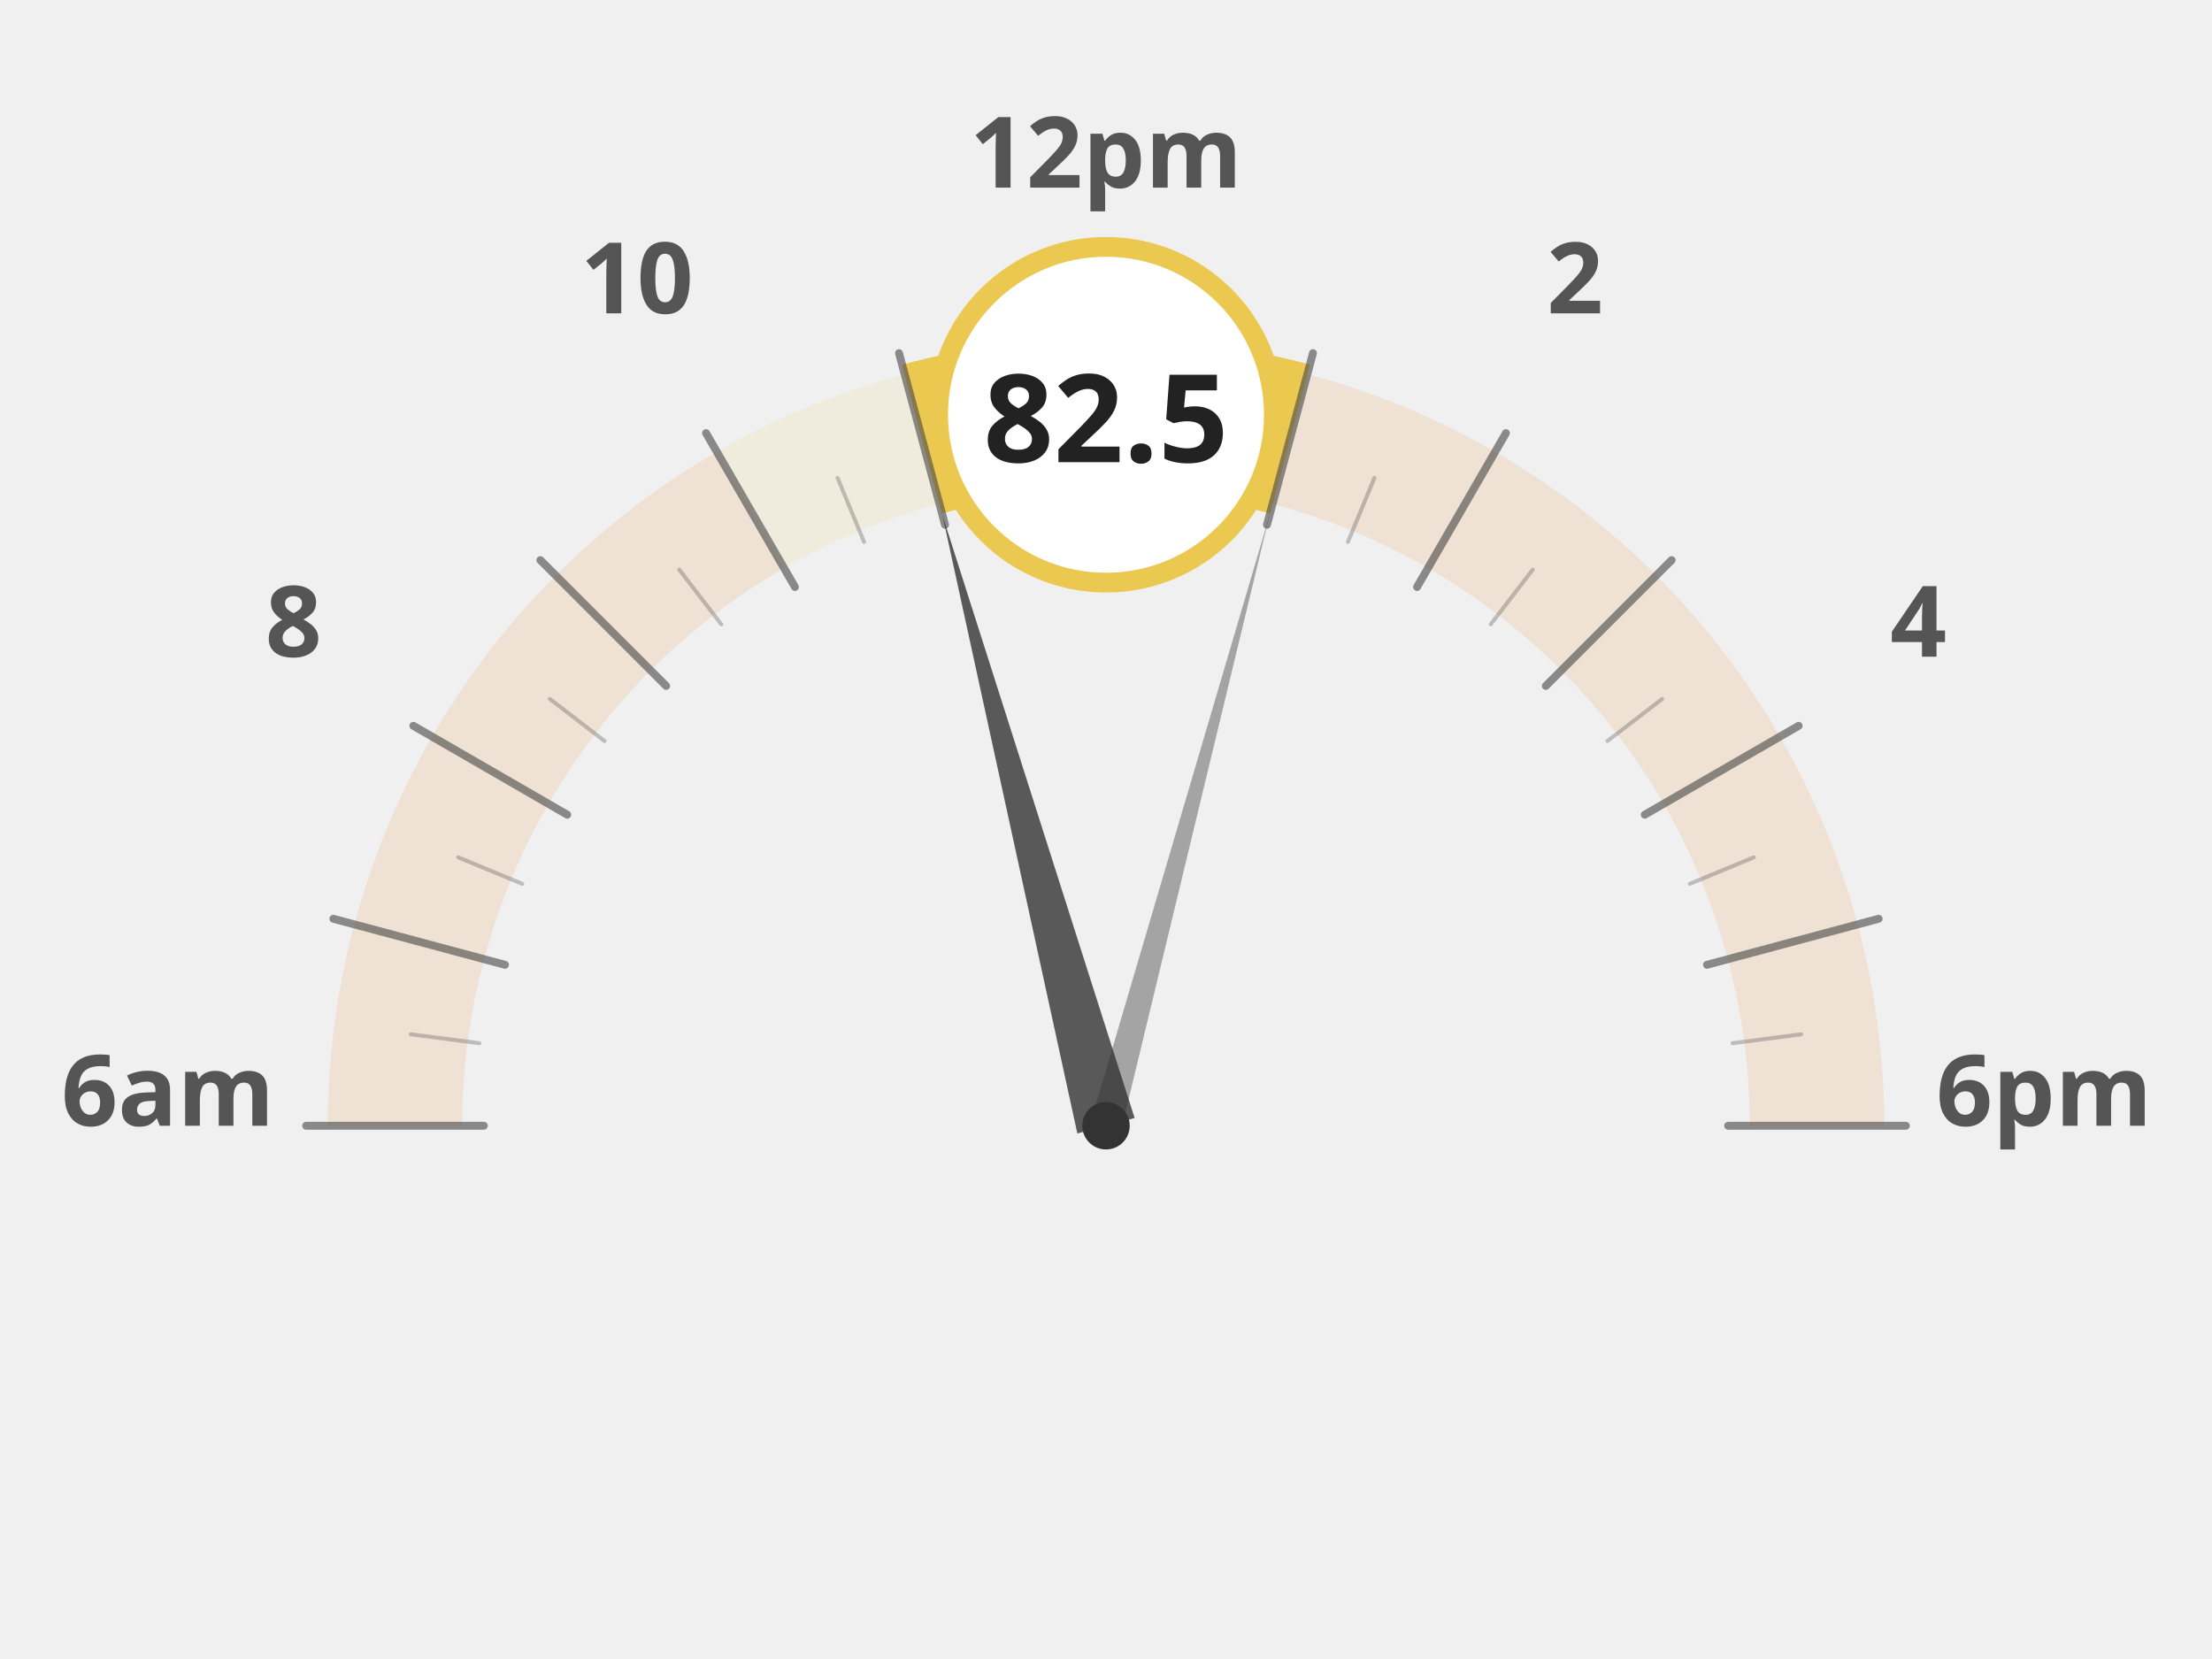
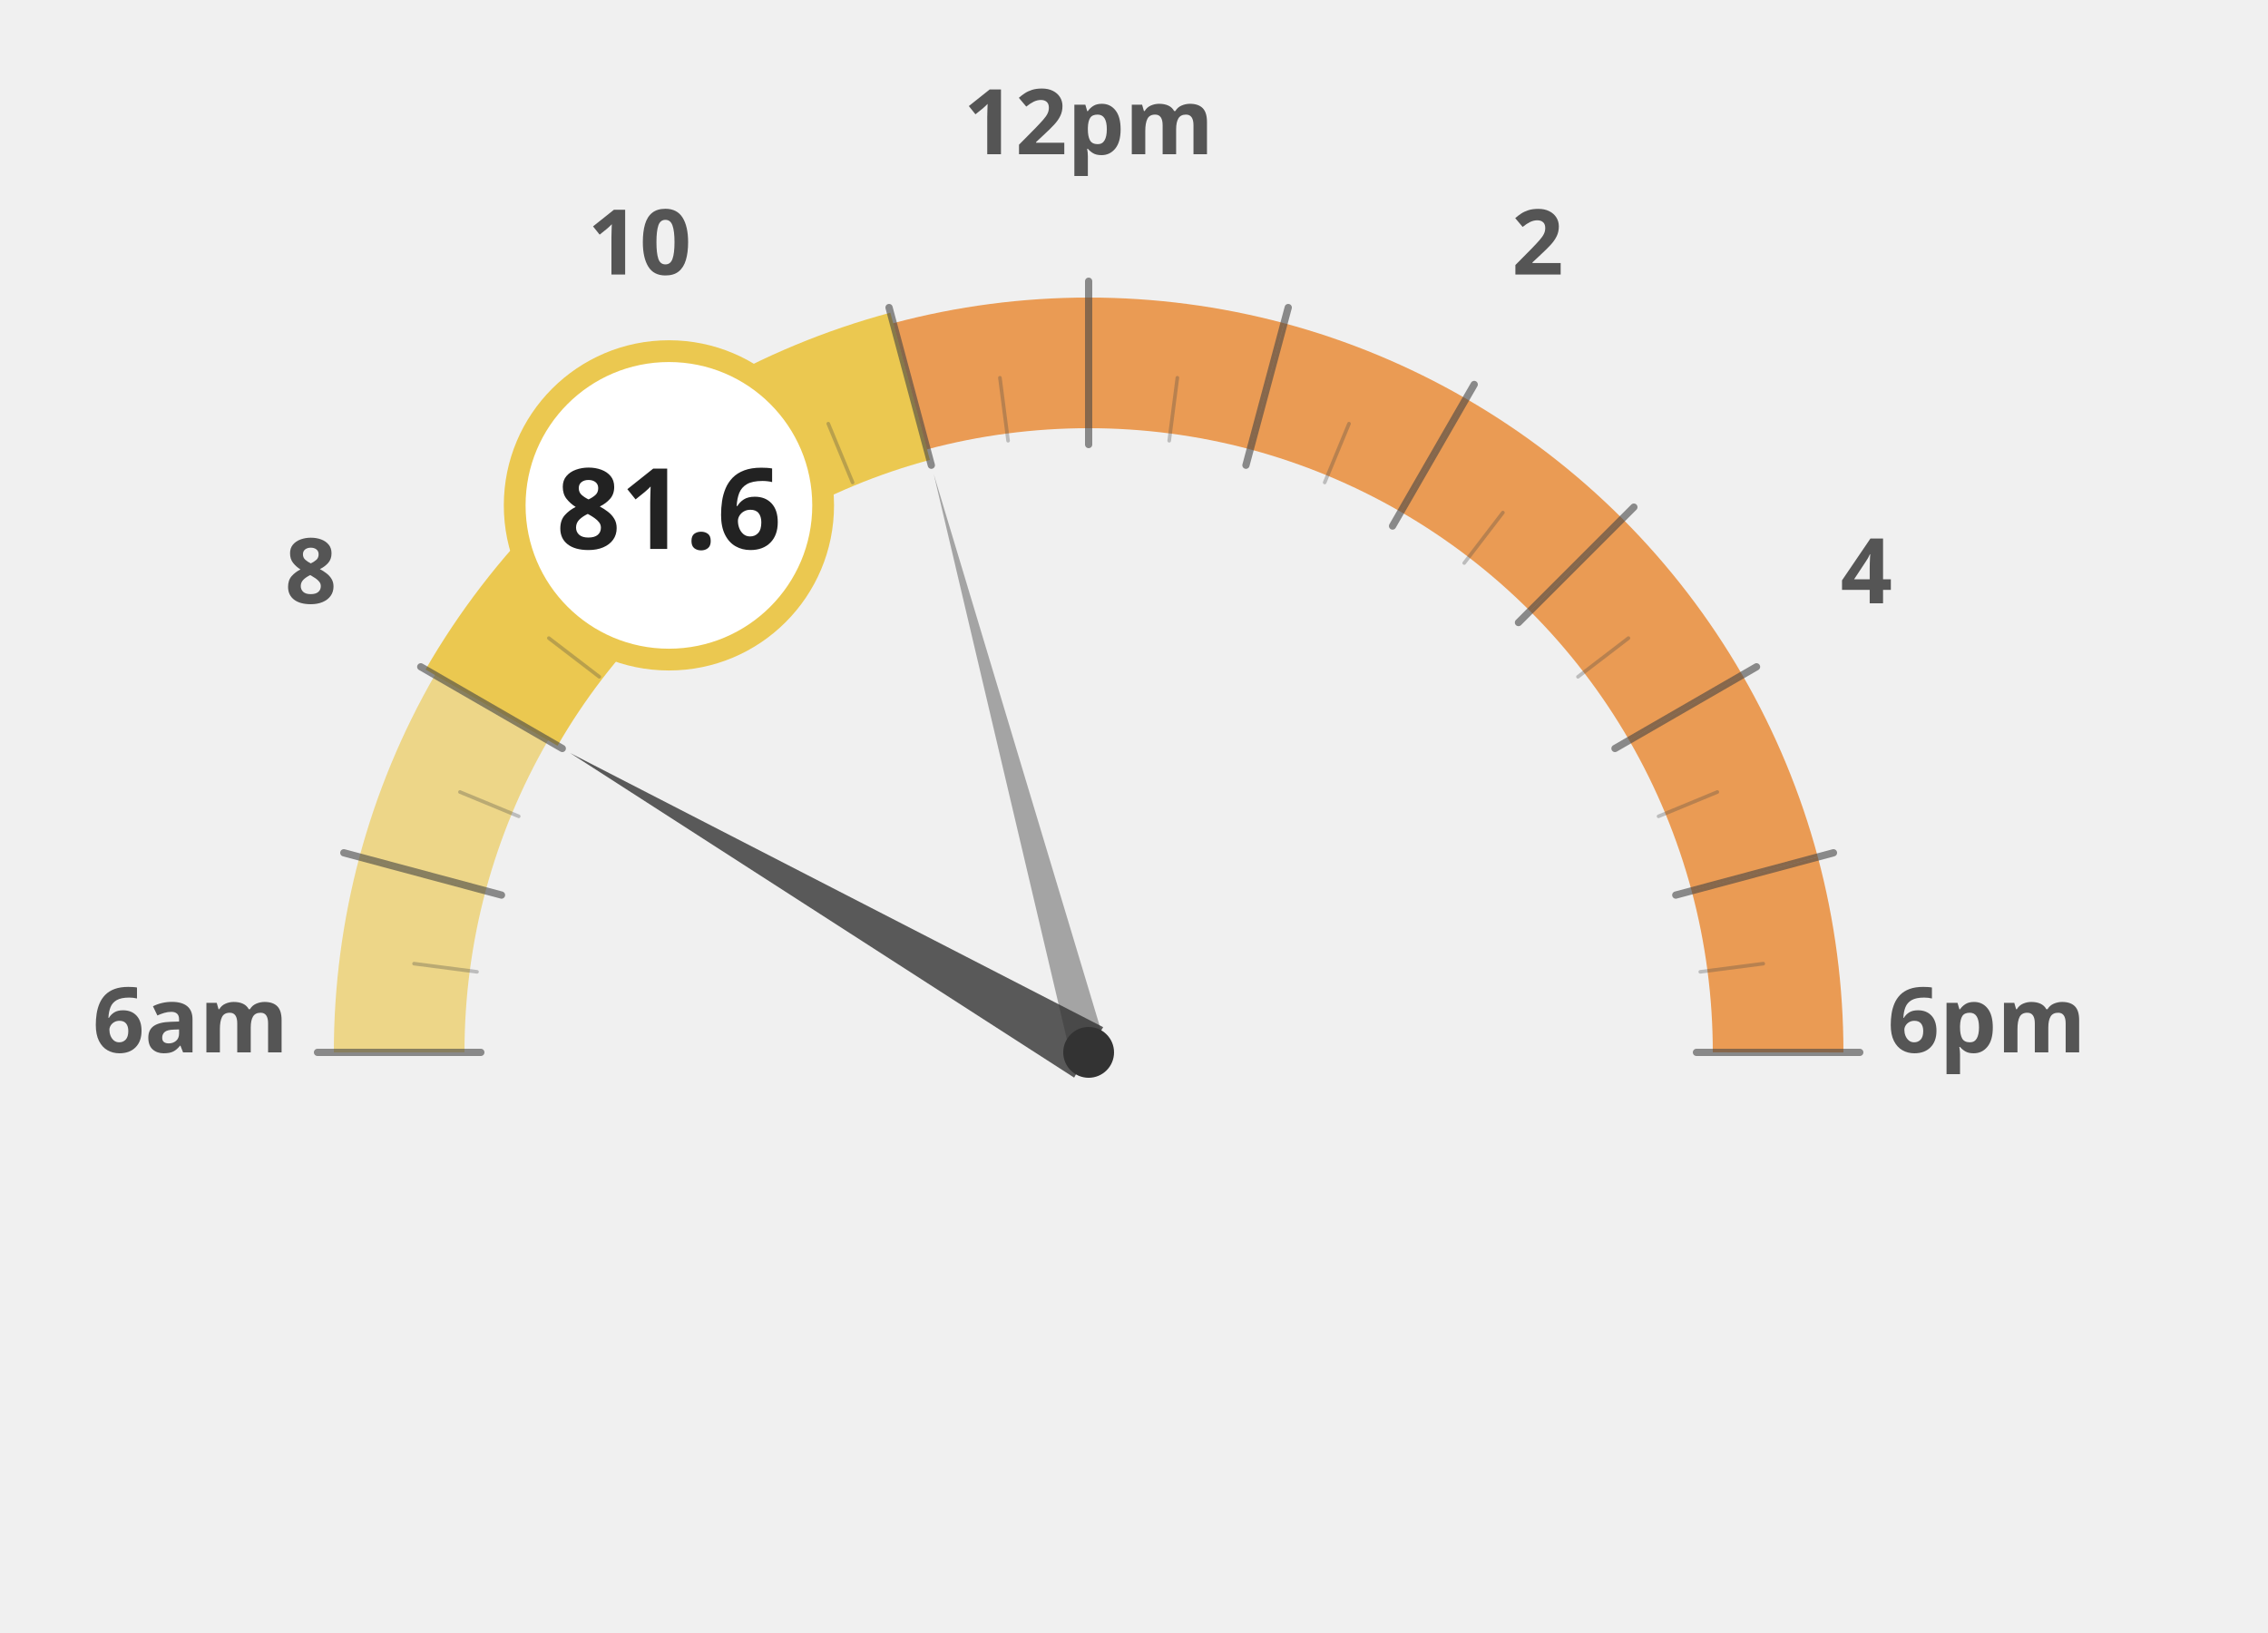
- <svg xmlns="http://www.w3.org/2000/svg" width="60mm" height="45mm" viewBox="0 0 1000 840">
-   <g transform="translate(0, 120)">
-     <path d="M 140.0 450.0 A 360 360 0 0 1 152.3 356.8" fill="none" stroke="#e66e00" stroke-width="68" stroke-opacity="0.12" />
-     <path d="M 152.3 356.8 A 360 360 0 0 1 188.2 270.0" fill="none" stroke="#e66e00" stroke-width="68" stroke-opacity="0.12" />
-     <path d="M 188.2 270.0 A 360 360 0 0 1 245.4 195.4" fill="none" stroke="#e66e00" stroke-width="68" stroke-opacity="0.12" />
-     <path d="M 245.4 195.4 A 360 360 0 0 1 320.0 138.2" fill="none" stroke="#e66e00" stroke-width="68" stroke-opacity="0.12" />
-     <path d="M 320.0 138.2 A 360 360 0 0 1 406.8 102.3" fill="none" stroke="#ebc850" stroke-width="68" stroke-opacity="0.12" />
-     <path d="M 406.8 102.3 A 360 360 0 0 1 500.0 90.0" fill="none" stroke="#ebc850" stroke-width="68" stroke-opacity="0.12" />
-     <path d="M 500.0 90.0 A 360 360 0 0 1 593.2 102.3" fill="none" stroke="#ebc850" stroke-width="68" stroke-opacity="0.12" />
-     <path d="M 593.2 102.3 A 360 360 0 0 1 680.0 138.2" fill="none" stroke="#e66e00" stroke-width="68" stroke-opacity="0.12" />
-     <path d="M 680.0 138.2 A 360 360 0 0 1 754.6 195.4" fill="none" stroke="#e66e00" stroke-width="68" stroke-opacity="0.12" />
-     <path d="M 754.6 195.4 A 360 360 0 0 1 811.8 270.0" fill="none" stroke="#e66e00" stroke-width="68" stroke-opacity="0.12" />
-     <path d="M 811.8 270.0 A 360 360 0 0 1 847.7 356.8" fill="none" stroke="#e66e00" stroke-width="68" stroke-opacity="0.12" />
-     <path d="M 847.7 356.8 A 360 360 0 0 1 860.0 450.0" fill="none" stroke="#e66e00" stroke-width="68" stroke-opacity="0.12" />
-     <text x="25.0" y="450" text-anchor="middle" font-family="Montserrat, sans-serif" font-size="50" font-weight="900" fill="#555">6am</text>
-     <text x="88.638" y="212.5" text-anchor="middle" font-family="Montserrat, sans-serif" font-size="50" font-weight="900" fill="#555">8</text>
-     <text x="262.5" y="38.638" text-anchor="middle" font-family="Montserrat, sans-serif" font-size="50" font-weight="900" fill="#555">10</text>
-     <text x="500" y="-25.0" text-anchor="middle" font-family="Montserrat, sans-serif" font-size="50" font-weight="900" fill="#555">12pm</text>
-     <text x="737.5" y="38.638" text-anchor="middle" font-family="Montserrat, sans-serif" font-size="50" font-weight="900" fill="#555">2</text>
-     <text x="911.362" y="212.5" text-anchor="middle" font-family="Montserrat, sans-serif" font-size="50" font-weight="900" fill="#555">4</text>
-     <text x="975.0" y="450.0" text-anchor="middle" font-family="Montserrat, sans-serif" font-size="50" font-weight="900" fill="#555">6pm</text>
-     <path d="M 406.8 102.3 A 360 360 0 0 1 500.0 90.0" fill="none" stroke="#ebc850" stroke-width="78" stroke-linecap="butt" />
-     <path d="M 500.0 90.0 A 360 360 0 0 1 593.2 102.3" fill="none" stroke="#ebc850" stroke-width="78" stroke-linecap="butt" />
-     <line x1="185.0" y1="450.0" x2="95.0" y2="450.0" stroke="#444" stroke-width="4" stroke-linecap="round" opacity="0.6" />
-     <line x1="182.7" y1="408.2" x2="148.0" y2="403.7" stroke="#444" stroke-width="2" stroke-linecap="round" opacity="0.3" />
-     <line x1="195.7" y1="368.5" x2="108.8" y2="345.2" stroke="#444" stroke-width="4" stroke-linecap="round" opacity="0.6" />
-     <line x1="204.4" y1="327.5" x2="172.0" y2="314.1" stroke="#444" stroke-width="2" stroke-linecap="round" opacity="0.3" />
-     <line x1="227.2" y1="292.5" x2="149.3" y2="247.5" stroke="#444" stroke-width="4" stroke-linecap="round" opacity="0.6" />
-     <line x1="246.1" y1="255.2" x2="218.4" y2="233.9" stroke="#444" stroke-width="2" stroke-linecap="round" opacity="0.3" />
-     <line x1="277.3" y1="227.3" x2="213.6" y2="163.6" stroke="#444" stroke-width="4" stroke-linecap="round" opacity="0.6" />
-     <line x1="305.2" y1="196.1" x2="283.9" y2="168.4" stroke="#444" stroke-width="2" stroke-linecap="round" opacity="0.3" />
-     <line x1="342.5" y1="177.2" x2="297.5" y2="99.3" stroke="#444" stroke-width="4" stroke-linecap="round" opacity="0.6" />
-     <line x1="377.5" y1="154.4" x2="364.1" y2="122.0" stroke="#444" stroke-width="2" stroke-linecap="round" opacity="0.3" />
-     <line x1="418.5" y1="145.7" x2="395.2" y2="58.8" stroke="#444" stroke-width="4" stroke-linecap="round" opacity="0.6" />
-     <line x1="458.2" y1="132.7" x2="453.7" y2="98.0" stroke="#444" stroke-width="2" stroke-linecap="round" opacity="0.3" />
-     <line x1="500.0" y1="135.0" x2="500.0" y2="45.0" stroke="#444" stroke-width="4" stroke-linecap="round" opacity="0.6" />
-     <line x1="541.8" y1="132.7" x2="546.3" y2="98.0" stroke="#444" stroke-width="2" stroke-linecap="round" opacity="0.3" />
-     <line x1="581.5" y1="145.7" x2="604.8" y2="58.8" stroke="#444" stroke-width="4" stroke-linecap="round" opacity="0.6" />
-     <line x1="622.5" y1="154.4" x2="635.9" y2="122.0" stroke="#444" stroke-width="2" stroke-linecap="round" opacity="0.3" />
-     <line x1="657.5" y1="177.2" x2="702.5" y2="99.3" stroke="#444" stroke-width="4" stroke-linecap="round" opacity="0.6" />
-     <line x1="694.8" y1="196.1" x2="716.1" y2="168.4" stroke="#444" stroke-width="2" stroke-linecap="round" opacity="0.3" />
-     <line x1="722.7" y1="227.3" x2="786.4" y2="163.6" stroke="#444" stroke-width="4" stroke-linecap="round" opacity="0.6" />
-     <line x1="753.9" y1="255.2" x2="781.6" y2="233.9" stroke="#444" stroke-width="2" stroke-linecap="round" opacity="0.3" />
-     <line x1="772.8" y1="292.5" x2="850.7" y2="247.5" stroke="#444" stroke-width="4" stroke-linecap="round" opacity="0.6" />
-     <line x1="795.6" y1="327.5" x2="828.0" y2="314.1" stroke="#444" stroke-width="2" stroke-linecap="round" opacity="0.3" />
-     <line x1="804.3" y1="368.5" x2="891.2" y2="345.2" stroke="#444" stroke-width="4" stroke-linecap="round" opacity="0.6" />
-     <line x1="817.3" y1="408.2" x2="852.0" y2="403.7" stroke="#444" stroke-width="2" stroke-linecap="round" opacity="0.3" />
-     <line x1="815.0" y1="450.0" x2="905.0" y2="450.0" stroke="#444" stroke-width="4" stroke-linecap="round" opacity="0.6" />
-     <polygon points="417.2,140.9 485.5,453.9 514.5,446.1" fill="#333" opacity="0.8" />
-     <polygon points="582.8,140.9 492.3,447.9 507.7,452.1" fill="#333" opacity="0.4" />
-     <circle cx="500" cy="450" r="12" fill="#333" />
-     <circle cx="500.0" cy="90.0" r="85" fill="white" stroke="#ebc850" stroke-width="10" />
-     <text x="500.0" y="114.0" text-anchor="middle" font-family="Montserrat, sans-serif" font-size="62" font-weight="800" fill="#222">82.5</text>
+ <svg xmlns="http://www.w3.org/2000/svg" width="100%" height="100%" viewBox="0 0 1250 900">
+   <g transform="translate(100, 100)">
+     <path d="M 120.0 480.0 A 380 380 0 0 1 132.9 381.6" fill="none" stroke="#ebc850" stroke-width="72" stroke-opacity="0.65" />
+     <path d="M 132.9 381.6 A 380 380 0 0 1 170.9 290.0" fill="none" stroke="#ebc850" stroke-width="72" stroke-opacity="0.65" />
+     <path d="M 170.9 290.0 A 380 380 0 0 1 231.3 211.3" fill="none" stroke="#ebc850" stroke-width="72" stroke-opacity="1.0" />
+     <path d="M 231.3 211.3 A 380 380 0 0 1 310.0 150.9" fill="none" stroke="#ebc850" stroke-width="72" stroke-opacity="1.0" />
+     <path d="M 310.0 150.9 A 380 380 0 0 1 401.6 112.9" fill="none" stroke="#ebc850" stroke-width="72" stroke-opacity="1.0" />
+     <path d="M 401.6 112.9 A 380 380 0 0 1 500.0 100.0" fill="none" stroke="#e66e00" stroke-width="72" stroke-opacity="0.65" />
+     <path d="M 500.0 100.0 A 380 380 0 0 1 598.4 112.9" fill="none" stroke="#e66e00" stroke-width="72" stroke-opacity="0.65" />
+     <path d="M 598.4 112.9 A 380 380 0 0 1 690.0 150.9" fill="none" stroke="#e66e00" stroke-width="72" stroke-opacity="0.65" />
+     <path d="M 690.0 150.9 A 380 380 0 0 1 768.7 211.3" fill="none" stroke="#e66e00" stroke-width="72" stroke-opacity="0.65" />
+     <path d="M 768.7 211.3 A 380 380 0 0 1 829.1 290.0" fill="none" stroke="#e66e00" stroke-width="72" stroke-opacity="0.65" />
+     <path d="M 829.1 290.0 A 380 380 0 0 1 867.1 381.6" fill="none" stroke="#e66e00" stroke-width="72" stroke-opacity="0.65" />
+     <path d="M 867.1 381.6 A 380 380 0 0 1 880.0 480.0" fill="none" stroke="#e66e00" stroke-width="72" stroke-opacity="0.65" />
+     <text x="5.0" y="480" text-anchor="middle" font-family="Montserrat, sans-serif" font-size="50" font-weight="900" fill="#555">6am</text>
+     <text x="71.317" y="232.5" text-anchor="middle" font-family="Montserrat, sans-serif" font-size="50" font-weight="900" fill="#555">8</text>
+     <text x="252.5" y="51.317" text-anchor="middle" font-family="Montserrat, sans-serif" font-size="50" font-weight="900" fill="#555">10</text>
+     <text x="500" y="-15.0" text-anchor="middle" font-family="Montserrat, sans-serif" font-size="50" font-weight="900" fill="#555">12pm</text>
+     <text x="747.5" y="51.317" text-anchor="middle" font-family="Montserrat, sans-serif" font-size="50" font-weight="900" fill="#555">2</text>
+     <text x="928.683" y="232.5" text-anchor="middle" font-family="Montserrat, sans-serif" font-size="50" font-weight="900" fill="#555">4</text>
+     <text x="995.0" y="480.0" text-anchor="middle" font-family="Montserrat, sans-serif" font-size="50" font-weight="900" fill="#555">6pm</text>
+     <path d="M 170.9 290.0 A 380 380 0 0 1 231.3 211.3" fill="none" stroke="#ebc850" stroke-width="84" stroke-linecap="butt" />
+     <path d="M 231.3 211.3 A 380 380 0 0 1 310.0 150.9" fill="none" stroke="#ebc850" stroke-width="84" stroke-linecap="butt" />
+     <path d="M 310.0 150.9 A 380 380 0 0 1 401.6 112.9" fill="none" stroke="#ebc850" stroke-width="84" stroke-linecap="butt" />
+     <line x1="165.0" y1="480.0" x2="75.0" y2="480.0" stroke="#444" stroke-width="4" stroke-linecap="round" opacity="0.6" />
+     <line x1="162.9" y1="435.6" x2="128.2" y2="431.1" stroke="#444" stroke-width="2" stroke-linecap="round" opacity="0.3" />
+     <line x1="176.4" y1="393.3" x2="89.5" y2="370.0" stroke="#444" stroke-width="4" stroke-linecap="round" opacity="0.6" />
+     <line x1="185.9" y1="349.9" x2="153.5" y2="336.5" stroke="#444" stroke-width="2" stroke-linecap="round" opacity="0.3" />
+     <line x1="209.9" y1="312.5" x2="131.9" y2="267.5" stroke="#444" stroke-width="4" stroke-linecap="round" opacity="0.6" />
+     <line x1="230.3" y1="273.0" x2="202.5" y2="251.7" stroke="#444" stroke-width="2" stroke-linecap="round" opacity="0.3" />
+     <line x1="263.1" y1="243.1" x2="199.5" y2="179.5" stroke="#444" stroke-width="4" stroke-linecap="round" opacity="0.6" />
+     <line x1="293.0" y1="210.3" x2="271.7" y2="182.5" stroke="#444" stroke-width="2" stroke-linecap="round" opacity="0.3" />
+     <line x1="332.5" y1="189.9" x2="287.5" y2="111.9" stroke="#444" stroke-width="4" stroke-linecap="round" opacity="0.6" />
+     <line x1="369.9" y1="165.9" x2="356.5" y2="133.5" stroke="#444" stroke-width="2" stroke-linecap="round" opacity="0.3" />
+     <line x1="413.3" y1="156.4" x2="390.0" y2="69.5" stroke="#444" stroke-width="4" stroke-linecap="round" opacity="0.6" />
+     <line x1="455.6" y1="142.9" x2="451.1" y2="108.2" stroke="#444" stroke-width="2" stroke-linecap="round" opacity="0.3" />
+     <line x1="500.0" y1="145.0" x2="500.0" y2="55.0" stroke="#444" stroke-width="4" stroke-linecap="round" opacity="0.6" />
+     <line x1="544.4" y1="142.9" x2="548.9" y2="108.2" stroke="#444" stroke-width="2" stroke-linecap="round" opacity="0.3" />
+     <line x1="586.7" y1="156.4" x2="610.0" y2="69.5" stroke="#444" stroke-width="4" stroke-linecap="round" opacity="0.6" />
+     <line x1="630.1" y1="165.9" x2="643.5" y2="133.5" stroke="#444" stroke-width="2" stroke-linecap="round" opacity="0.3" />
+     <line x1="667.5" y1="189.9" x2="712.5" y2="111.9" stroke="#444" stroke-width="4" stroke-linecap="round" opacity="0.6" />
+     <line x1="707.0" y1="210.3" x2="728.3" y2="182.5" stroke="#444" stroke-width="2" stroke-linecap="round" opacity="0.3" />
+     <line x1="736.9" y1="243.1" x2="800.5" y2="179.5" stroke="#444" stroke-width="4" stroke-linecap="round" opacity="0.6" />
+     <line x1="769.7" y1="273.0" x2="797.5" y2="251.7" stroke="#444" stroke-width="2" stroke-linecap="round" opacity="0.3" />
+     <line x1="790.1" y1="312.5" x2="868.1" y2="267.5" stroke="#444" stroke-width="4" stroke-linecap="round" opacity="0.6" />
+     <line x1="814.1" y1="349.9" x2="846.5" y2="336.5" stroke="#444" stroke-width="2" stroke-linecap="round" opacity="0.3" />
+     <line x1="823.6" y1="393.3" x2="910.5" y2="370.0" stroke="#444" stroke-width="4" stroke-linecap="round" opacity="0.6" />
+     <line x1="837.1" y1="435.6" x2="871.8" y2="431.1" stroke="#444" stroke-width="2" stroke-linecap="round" opacity="0.3" />
+     <line x1="835.0" y1="480.0" x2="925.0" y2="480.0" stroke="#444" stroke-width="4" stroke-linecap="round" opacity="0.6" />
+     <polygon points="214.2,315.0 492.0,493.9 508.0,466.1" fill="#333" opacity="0.8" />
+     <polygon points="414.6,161.2 490.3,482.6 509.7,477.4" fill="#333" opacity="0.4" />
+     <circle cx="500" cy="480" r="14" fill="#333" />
+     <circle cx="268.671" cy="178.526" r="85" fill="white" stroke="#ebc850" stroke-width="12" />
+     <text x="268.671" y="202.526" text-anchor="middle" font-family="Montserrat, sans-serif" font-size="62" font-weight="800" fill="#222">81.6</text>
  </g>
</svg>
